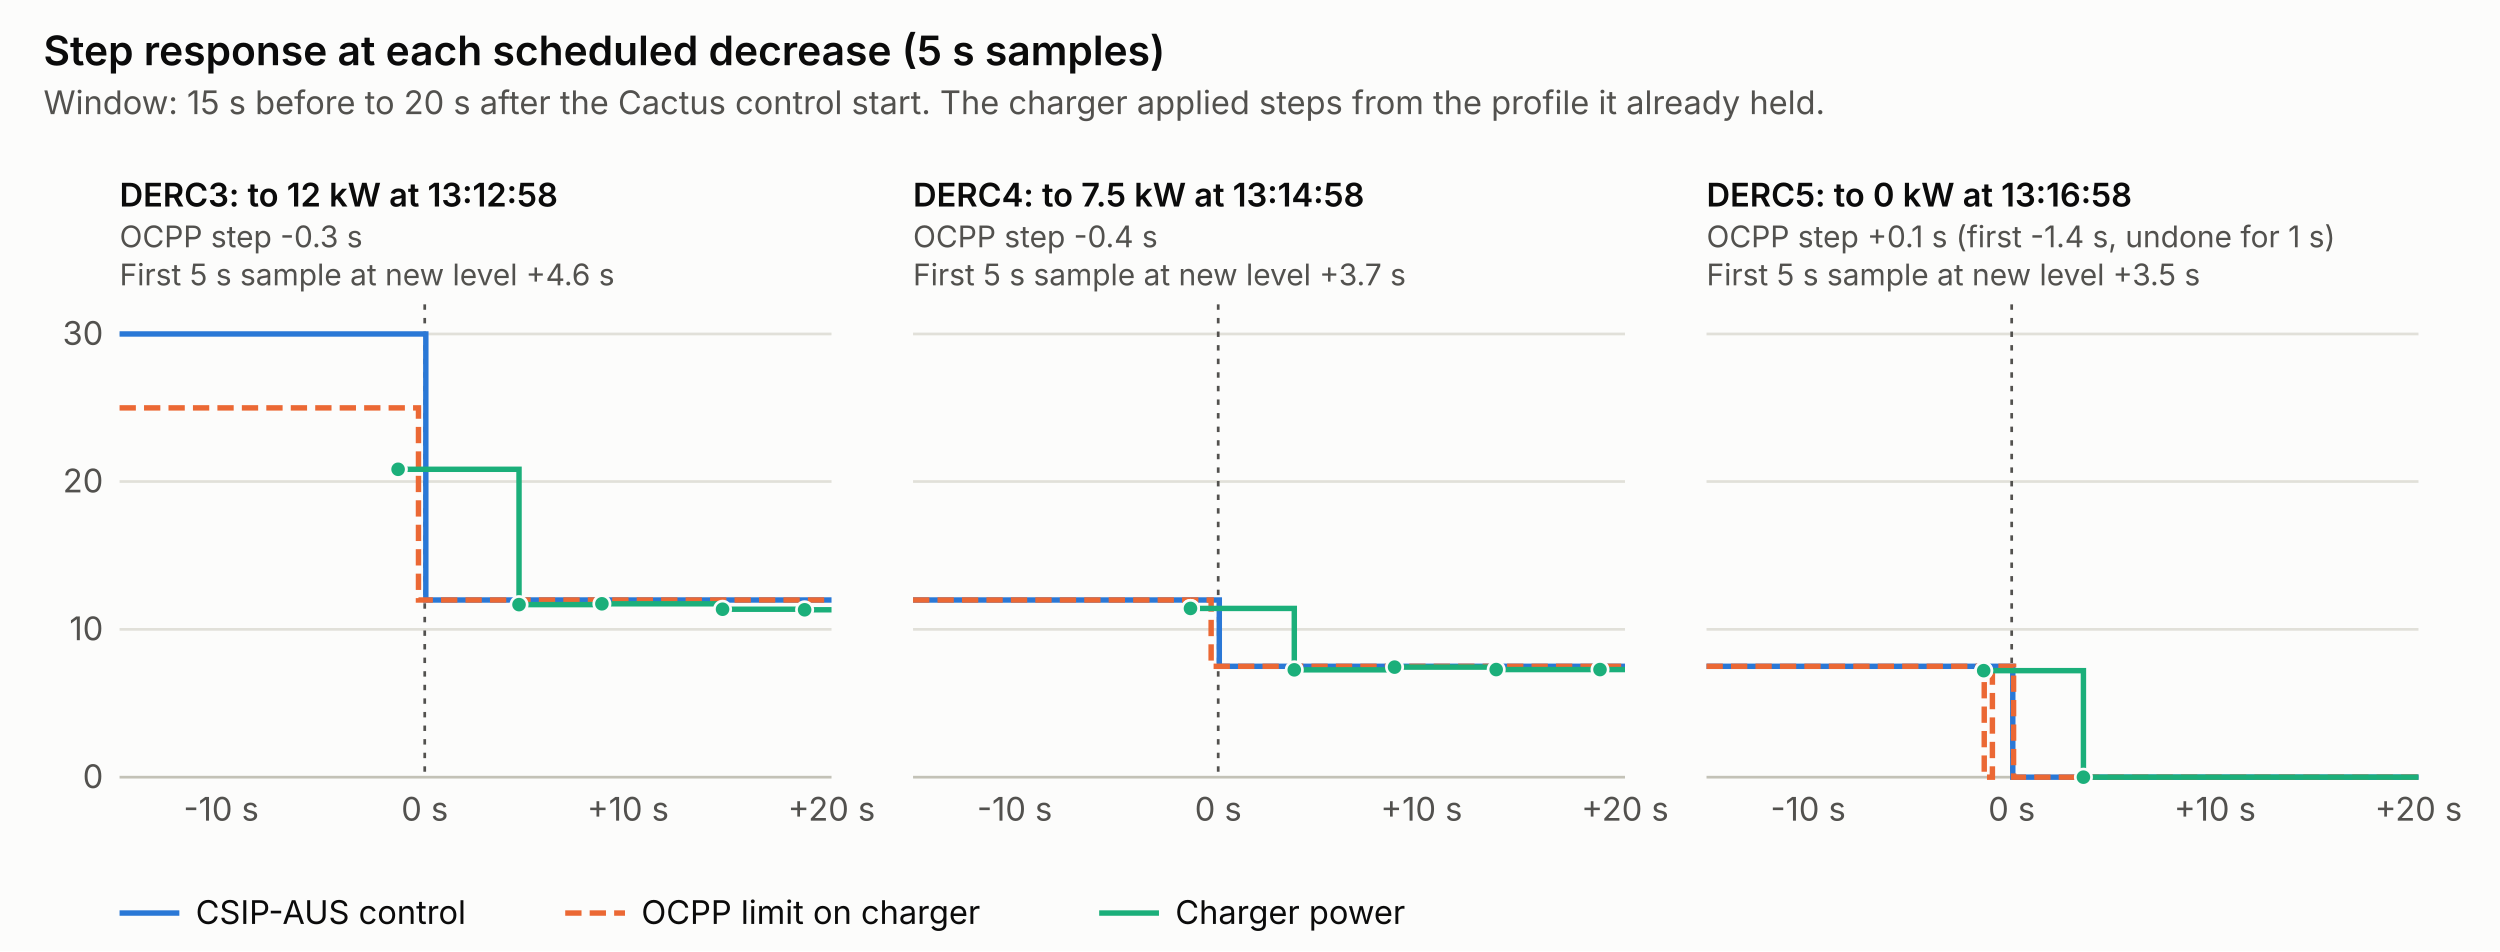
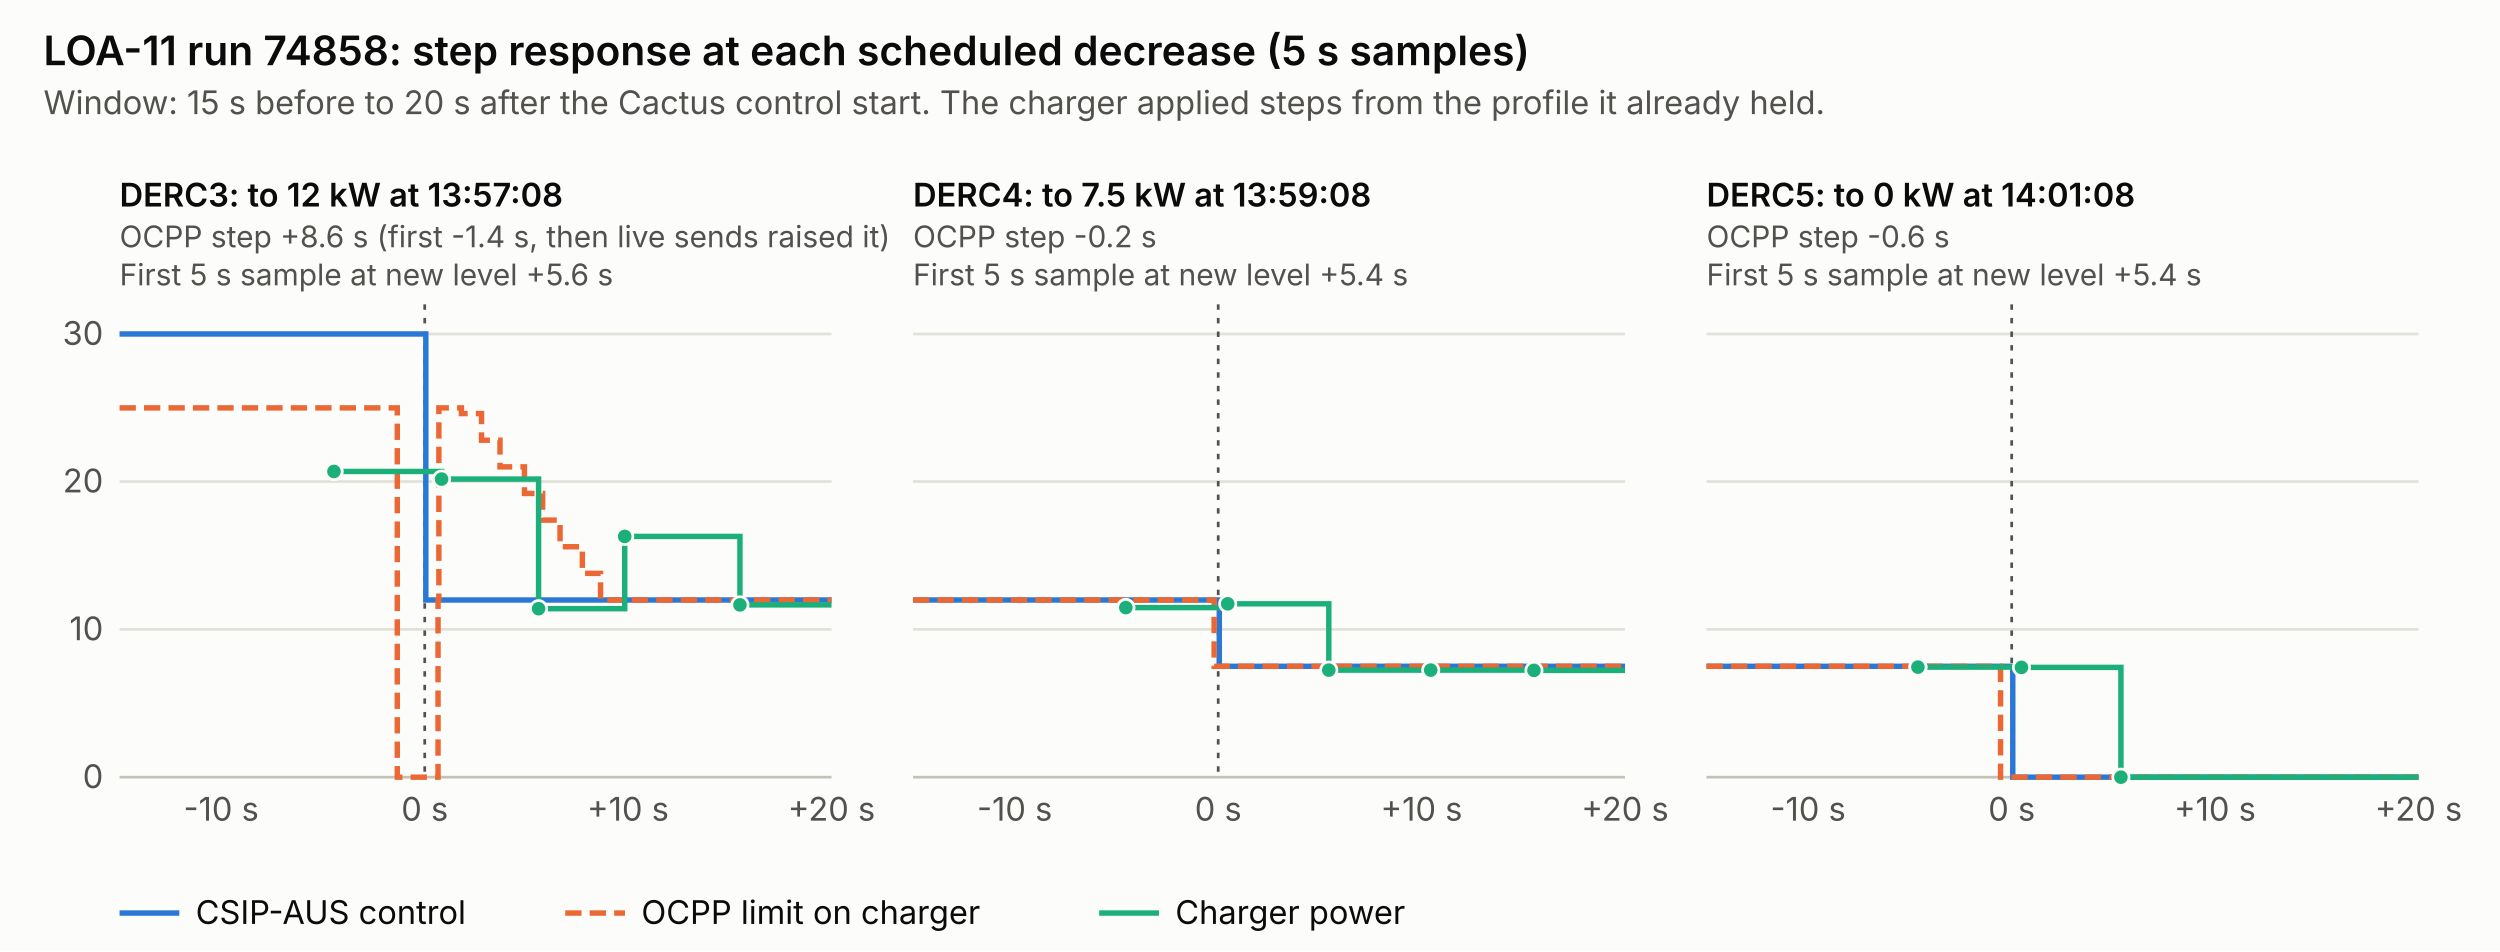
<svg xmlns="http://www.w3.org/2000/svg" viewBox="0 0 920 350" width="920" height="350" font-family="system-ui,-apple-system,Segoe UI,sans-serif" font-size="12">
  <rect width="100%" height="100%" fill="#fcfcfb" />
-   <text x="16" y="24" font-size="15" font-weight="600" fill="#0b0b0b">Step response at each scheduled decrease (5 s samples)</text>
+   <text x="16" y="24" font-size="15" font-weight="600" fill="#0b0b0b">LOA-11 run 74858: step response at each scheduled decrease (5 s samples)</text>
  <text x="16" y="42" fill="#52514e">Window: 15 s before to 20 s after the Cactus control start. The charger applied steps from the profile it already held.</text>
  <line x1="44" x2="306" y1="286.0" y2="286.0" stroke="#c3c2b7" />
  <text x="38.0" y="290.0" text-anchor="end" fill="#52514e" font-size="12" font-weight="400">0</text>
  <line x1="44" x2="306" y1="231.6" y2="231.6" stroke="#e1e0d9" />
  <text x="38.0" y="235.6" text-anchor="end" fill="#52514e" font-size="12" font-weight="400">10</text>
  <line x1="44" x2="306" y1="177.2" y2="177.2" stroke="#e1e0d9" />
  <text x="38.0" y="181.2" text-anchor="end" fill="#52514e" font-size="12" font-weight="400">20</text>
  <line x1="44" x2="306" y1="122.9" y2="122.9" stroke="#e1e0d9" />
  <text x="38.0" y="126.9" text-anchor="end" fill="#52514e" font-size="12" font-weight="400">30</text>
  <text x="81.4" y="302.0" text-anchor="middle" fill="#52514e" font-size="12" font-weight="400">-10 s</text>
  <text x="156.3" y="302.0" text-anchor="middle" fill="#52514e" font-size="12" font-weight="400">0 s</text>
  <text x="231.1" y="302.0" text-anchor="middle" fill="#52514e" font-size="12" font-weight="400">+10 s</text>
  <text x="306.0" y="302.0" text-anchor="middle" fill="#52514e" font-size="12" font-weight="400">+20 s</text>
  <line x1="156.3" x2="156.3" y1="112" y2="286" stroke="#52514e" stroke-dasharray="2 3" />
-   <text x="44.0" y="76.0" text-anchor="start" fill="#0b0b0b" font-size="12" font-weight="600">DERC3: to 12 kW at 13:12:58</text>
+   <text x="44.0" y="76.0" text-anchor="start" fill="#0b0b0b" font-size="12" font-weight="600">DERC3: to 12 kW at 13:57:08</text>
  <path d="M44.0,122.9H156.7V220.8H306.0V220.8H306.0" fill="none" stroke="#2a78d6" stroke-width="2" />
-   <path d="M44.0,150.1H154.0V220.8H306.0V220.8H306.0" fill="none" stroke="#eb6834" stroke-width="2" stroke-dasharray="6 3" />
-   <path d="M146.5,172.7H146.5V172.7H191.0V222.5H221.5V222.2H265.9V224.2H296.1V224.4H306.0V224.4H306.0" fill="none" stroke="#1baf7a" stroke-width="2" />
-   <circle cx="146.5" cy="172.7" r="3" fill="#1baf7a" stroke="#fcfcfb" />
-   <circle cx="146.5" cy="172.7" r="3" fill="#1baf7a" stroke="#fcfcfb" />
-   <circle cx="191.0" cy="222.5" r="3" fill="#1baf7a" stroke="#fcfcfb" />
-   <circle cx="221.5" cy="222.2" r="3" fill="#1baf7a" stroke="#fcfcfb" />
-   <circle cx="265.9" cy="224.2" r="3" fill="#1baf7a" stroke="#fcfcfb" />
-   <circle cx="296.1" cy="224.4" r="3" fill="#1baf7a" stroke="#fcfcfb" />
-   <text x="44.0" y="91.0" text-anchor="start" fill="#52514e" font-size="11" font-weight="400">OCPP step -0.3 s</text>
-   <text x="44.0" y="105.0" text-anchor="start" fill="#52514e" font-size="11" font-weight="400">First 5 s sample at new level +4.6 s</text>
+   <path d="M44.0,150.1H146.2V286.0H161.2V220.8H161.5V150.1H169.8V152.2H177.2V162.0H184.0V171.8H193.0V181.6H199.7V191.4H206.1V201.2H214.3V211.0H221.0V220.8H306.0V220.8H306.0" fill="none" stroke="#eb6834" stroke-width="2" stroke-dasharray="6 3" />
+   <path d="M122.9,173.5H122.9V173.5H162.5V176.3H198.2V224.0H229.9V197.4H272.3V222.6H306.0V222.6H306.0" fill="none" stroke="#1baf7a" stroke-width="2" />
+   <circle cx="122.9" cy="173.5" r="3" fill="#1baf7a" stroke="#fcfcfb" />
+   <circle cx="122.9" cy="173.5" r="3" fill="#1baf7a" stroke="#fcfcfb" />
+   <circle cx="162.5" cy="176.3" r="3" fill="#1baf7a" stroke="#fcfcfb" />
+   <circle cx="198.2" cy="224.0" r="3" fill="#1baf7a" stroke="#fcfcfb" />
+   <circle cx="229.9" cy="197.4" r="3" fill="#1baf7a" stroke="#fcfcfb" />
+   <circle cx="272.3" cy="222.6" r="3" fill="#1baf7a" stroke="#fcfcfb" />
+   <text x="44.0" y="91.0" text-anchor="start" fill="#52514e" font-size="11" font-weight="400">OCPP step +8.6 s (first -1.4 s, then live sends raised it)</text>
+   <text x="44.0" y="105.0" text-anchor="start" fill="#52514e" font-size="11" font-weight="400">First 5 s sample at new level +5.6 s</text>
  <line x1="336" x2="598" y1="286.0" y2="286.0" stroke="#c3c2b7" />
  <line x1="336" x2="598" y1="231.6" y2="231.6" stroke="#e1e0d9" />
  <line x1="336" x2="598" y1="177.2" y2="177.2" stroke="#e1e0d9" />
  <line x1="336" x2="598" y1="122.9" y2="122.9" stroke="#e1e0d9" />
  <text x="373.4" y="302.0" text-anchor="middle" fill="#52514e" font-size="12" font-weight="400">-10 s</text>
  <text x="448.3" y="302.0" text-anchor="middle" fill="#52514e" font-size="12" font-weight="400">0 s</text>
  <text x="523.1" y="302.0" text-anchor="middle" fill="#52514e" font-size="12" font-weight="400">+10 s</text>
  <text x="598.0" y="302.0" text-anchor="middle" fill="#52514e" font-size="12" font-weight="400">+20 s</text>
  <line x1="448.3" x2="448.3" y1="112" y2="286" stroke="#52514e" stroke-dasharray="2 3" />
-   <text x="336.0" y="76.0" text-anchor="start" fill="#0b0b0b" font-size="12" font-weight="600">DERC4: to 7.5 kW at 13:14:58</text>
+   <text x="336.0" y="76.0" text-anchor="start" fill="#0b0b0b" font-size="12" font-weight="600">DERC4: to 7.5 kW at 13:59:08</text>
  <path d="M336.0,220.8H448.7V245.2H598.0V245.2H598.0" fill="none" stroke="#2a78d6" stroke-width="2" />
-   <path d="M336.0,220.8H445.7V245.2H598.0V245.2H598.0" fill="none" stroke="#eb6834" stroke-width="2" stroke-dasharray="6 3" />
-   <path d="M438.1,223.9H438.1V223.9H476.3V246.5H513.2V245.5H550.6V246.4H588.8V246.4H598.0V246.4H598.0" fill="none" stroke="#1baf7a" stroke-width="2" />
-   <circle cx="438.1" cy="223.9" r="3" fill="#1baf7a" stroke="#fcfcfb" />
-   <circle cx="438.1" cy="223.9" r="3" fill="#1baf7a" stroke="#fcfcfb" />
-   <circle cx="476.3" cy="246.5" r="3" fill="#1baf7a" stroke="#fcfcfb" />
-   <circle cx="513.2" cy="245.5" r="3" fill="#1baf7a" stroke="#fcfcfb" />
-   <circle cx="550.6" cy="246.4" r="3" fill="#1baf7a" stroke="#fcfcfb" />
-   <circle cx="588.8" cy="246.4" r="3" fill="#1baf7a" stroke="#fcfcfb" />
-   <text x="336.0" y="91.0" text-anchor="start" fill="#52514e" font-size="11" font-weight="400">OCPP step -0.4 s</text>
-   <text x="336.0" y="105.0" text-anchor="start" fill="#52514e" font-size="11" font-weight="400">First 5 s sample at new level +3.7 s</text>
+   <path d="M336.0,220.8H446.8V245.2H598.0V245.2H598.0" fill="none" stroke="#eb6834" stroke-width="2" stroke-dasharray="6 3" />
+   <path d="M414.3,223.6H414.3V223.6H451.8V222.2H489.0V246.6H526.5V246.6H564.5V246.7H598.0V246.7H598.0" fill="none" stroke="#1baf7a" stroke-width="2" />
+   <circle cx="414.3" cy="223.6" r="3" fill="#1baf7a" stroke="#fcfcfb" />
+   <circle cx="414.3" cy="223.6" r="3" fill="#1baf7a" stroke="#fcfcfb" />
+   <circle cx="451.8" cy="222.2" r="3" fill="#1baf7a" stroke="#fcfcfb" />
+   <circle cx="489.0" cy="246.6" r="3" fill="#1baf7a" stroke="#fcfcfb" />
+   <circle cx="526.5" cy="246.6" r="3" fill="#1baf7a" stroke="#fcfcfb" />
+   <circle cx="564.5" cy="246.7" r="3" fill="#1baf7a" stroke="#fcfcfb" />
+   <text x="336.0" y="91.0" text-anchor="start" fill="#52514e" font-size="11" font-weight="400">OCPP step -0.2 s</text>
+   <text x="336.0" y="105.0" text-anchor="start" fill="#52514e" font-size="11" font-weight="400">First 5 s sample at new level +5.4 s</text>
  <line x1="628" x2="890" y1="286.0" y2="286.0" stroke="#c3c2b7" />
  <line x1="628" x2="890" y1="231.6" y2="231.6" stroke="#e1e0d9" />
  <line x1="628" x2="890" y1="177.2" y2="177.2" stroke="#e1e0d9" />
  <line x1="628" x2="890" y1="122.9" y2="122.9" stroke="#e1e0d9" />
  <text x="665.4" y="302.0" text-anchor="middle" fill="#52514e" font-size="12" font-weight="400">-10 s</text>
  <text x="740.3" y="302.0" text-anchor="middle" fill="#52514e" font-size="12" font-weight="400">0 s</text>
  <text x="815.1" y="302.0" text-anchor="middle" fill="#52514e" font-size="12" font-weight="400">+10 s</text>
  <text x="890.0" y="302.0" text-anchor="middle" fill="#52514e" font-size="12" font-weight="400">+20 s</text>
  <line x1="740.3" x2="740.3" y1="112" y2="286" stroke="#52514e" stroke-dasharray="2 3" />
-   <text x="628.0" y="76.0" text-anchor="start" fill="#0b0b0b" font-size="12" font-weight="600">DERC5: to 0 kW at 13:16:58</text>
+   <text x="628.0" y="76.0" text-anchor="start" fill="#0b0b0b" font-size="12" font-weight="600">DERC5: to 0 kW at 14:01:08</text>
  <path d="M628.0,245.2H740.7V286.0H890.0V286.0H890.0" fill="none" stroke="#2a78d6" stroke-width="2" />
-   <path d="M628.0,245.2H730.2V286.0H733.2V245.2H741.0V286.0H890.0V286.0H890.0" fill="none" stroke="#eb6834" stroke-width="2" stroke-dasharray="6 3" />
-   <path d="M730.0,246.8H730.0V246.8H766.7V286.0H890.0V286.0H890.0" fill="none" stroke="#1baf7a" stroke-width="2" />
-   <circle cx="730.0" cy="246.8" r="3" fill="#1baf7a" stroke="#fcfcfb" />
-   <circle cx="730.0" cy="246.8" r="3" fill="#1baf7a" stroke="#fcfcfb" />
-   <circle cx="766.7" cy="286.0" r="3" fill="#1baf7a" stroke="#fcfcfb" />
-   <text x="628.0" y="91.0" text-anchor="start" fill="#52514e" font-size="11" font-weight="400">OCPP step +0.1 s (first -1.4 s, undone for 1 s)</text>
-   <text x="628.0" y="105.0" text-anchor="start" fill="#52514e" font-size="11" font-weight="400">First 5 s sample at new level +3.5 s</text>
+   <path d="M628.0,245.2H736.2V286.0H890.0V286.0H890.0" fill="none" stroke="#eb6834" stroke-width="2" stroke-dasharray="6 3" />
+   <path d="M705.8,245.5H705.8V245.5H743.9V245.6H780.5V286.0H890.0V286.0H890.0" fill="none" stroke="#1baf7a" stroke-width="2" />
+   <circle cx="705.8" cy="245.5" r="3" fill="#1baf7a" stroke="#fcfcfb" />
+   <circle cx="705.8" cy="245.5" r="3" fill="#1baf7a" stroke="#fcfcfb" />
+   <circle cx="743.9" cy="245.6" r="3" fill="#1baf7a" stroke="#fcfcfb" />
+   <circle cx="780.5" cy="286.0" r="3" fill="#1baf7a" stroke="#fcfcfb" />
+   <text x="628.0" y="91.0" text-anchor="start" fill="#52514e" font-size="11" font-weight="400">OCPP step -0.6 s</text>
+   <text x="628.0" y="105.0" text-anchor="start" fill="#52514e" font-size="11" font-weight="400">First 5 s sample at new level +5.4 s</text>
  <line x1="44" x2="66" y1="336" y2="336" stroke="#2a78d6" stroke-width="2" stroke-dasharray="" />
  <text x="72.0" y="340.0" text-anchor="start" fill="#0b0b0b" font-size="12" font-weight="400">CSIP-AUS control</text>
  <line x1="208.0" x2="230.0" y1="336" y2="336" stroke="#eb6834" stroke-width="2" stroke-dasharray="6 3" />
  <text x="236.0" y="340.0" text-anchor="start" fill="#0b0b0b" font-size="12" font-weight="400">OCPP limit on charger</text>
  <line x1="404.5" x2="426.5" y1="336" y2="336" stroke="#1baf7a" stroke-width="2" stroke-dasharray="" />
  <text x="432.5" y="340.0" text-anchor="start" fill="#0b0b0b" font-size="12" font-weight="400">Charger power</text>
</svg>
